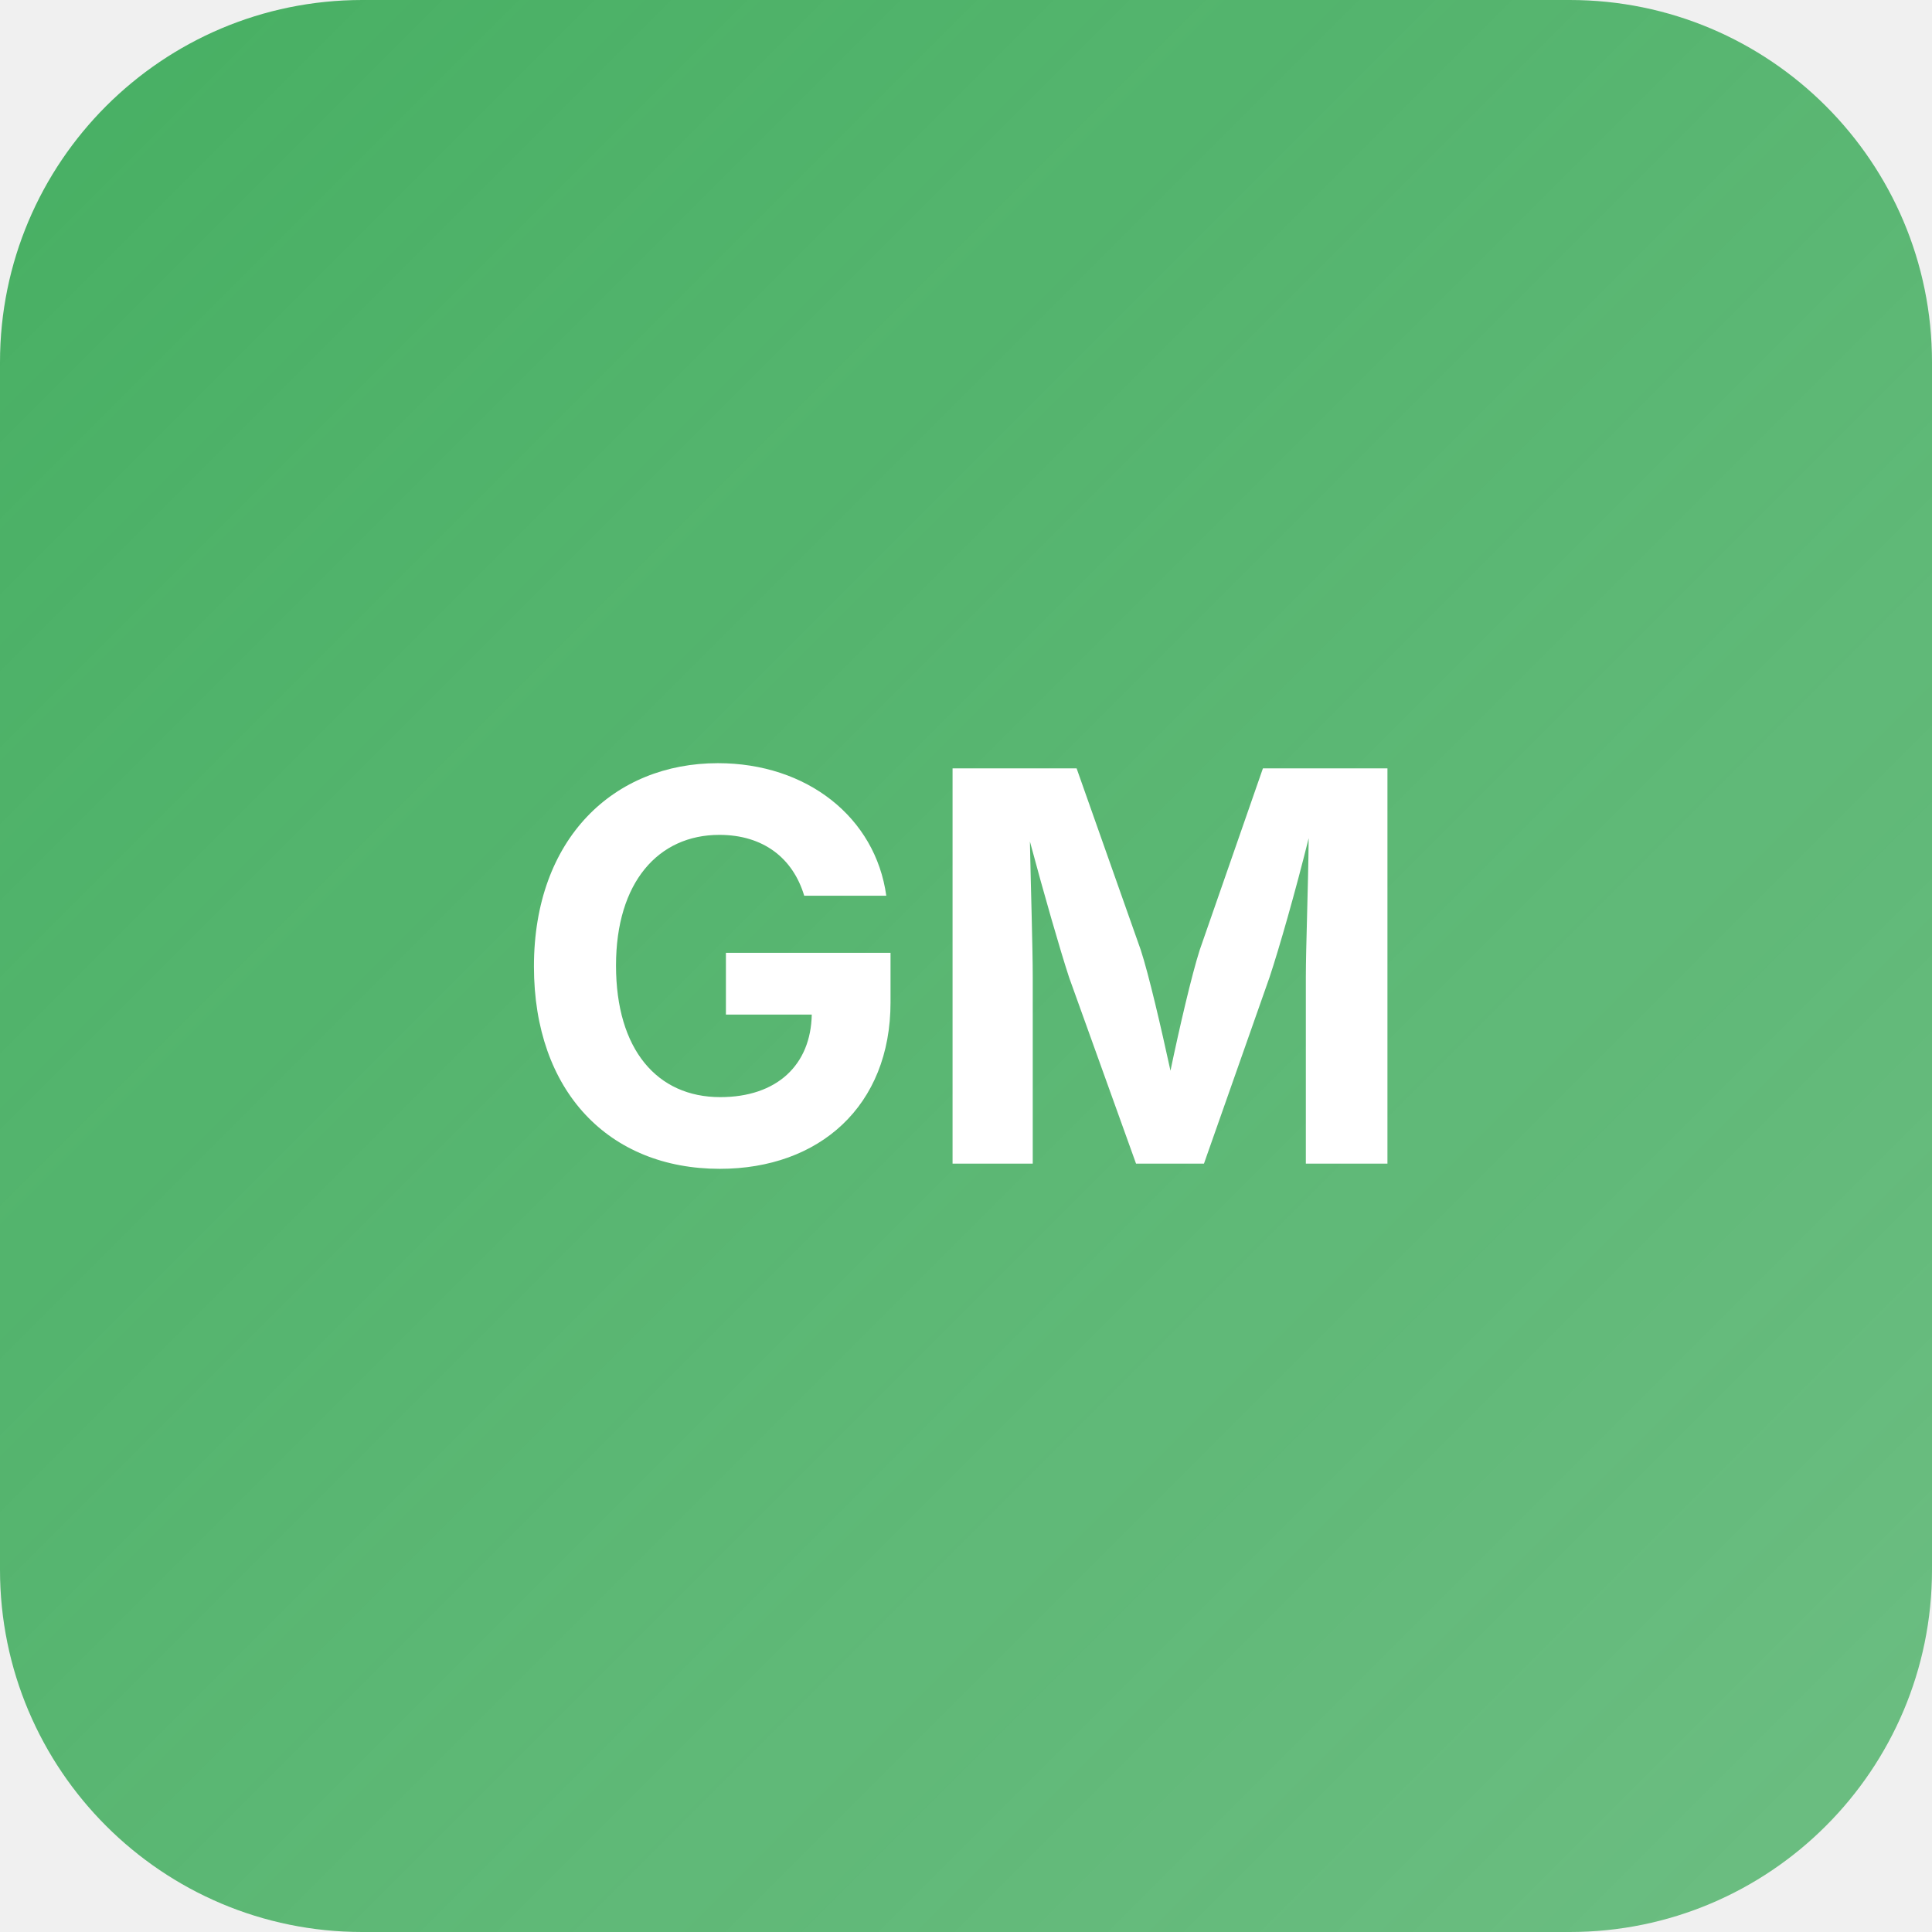
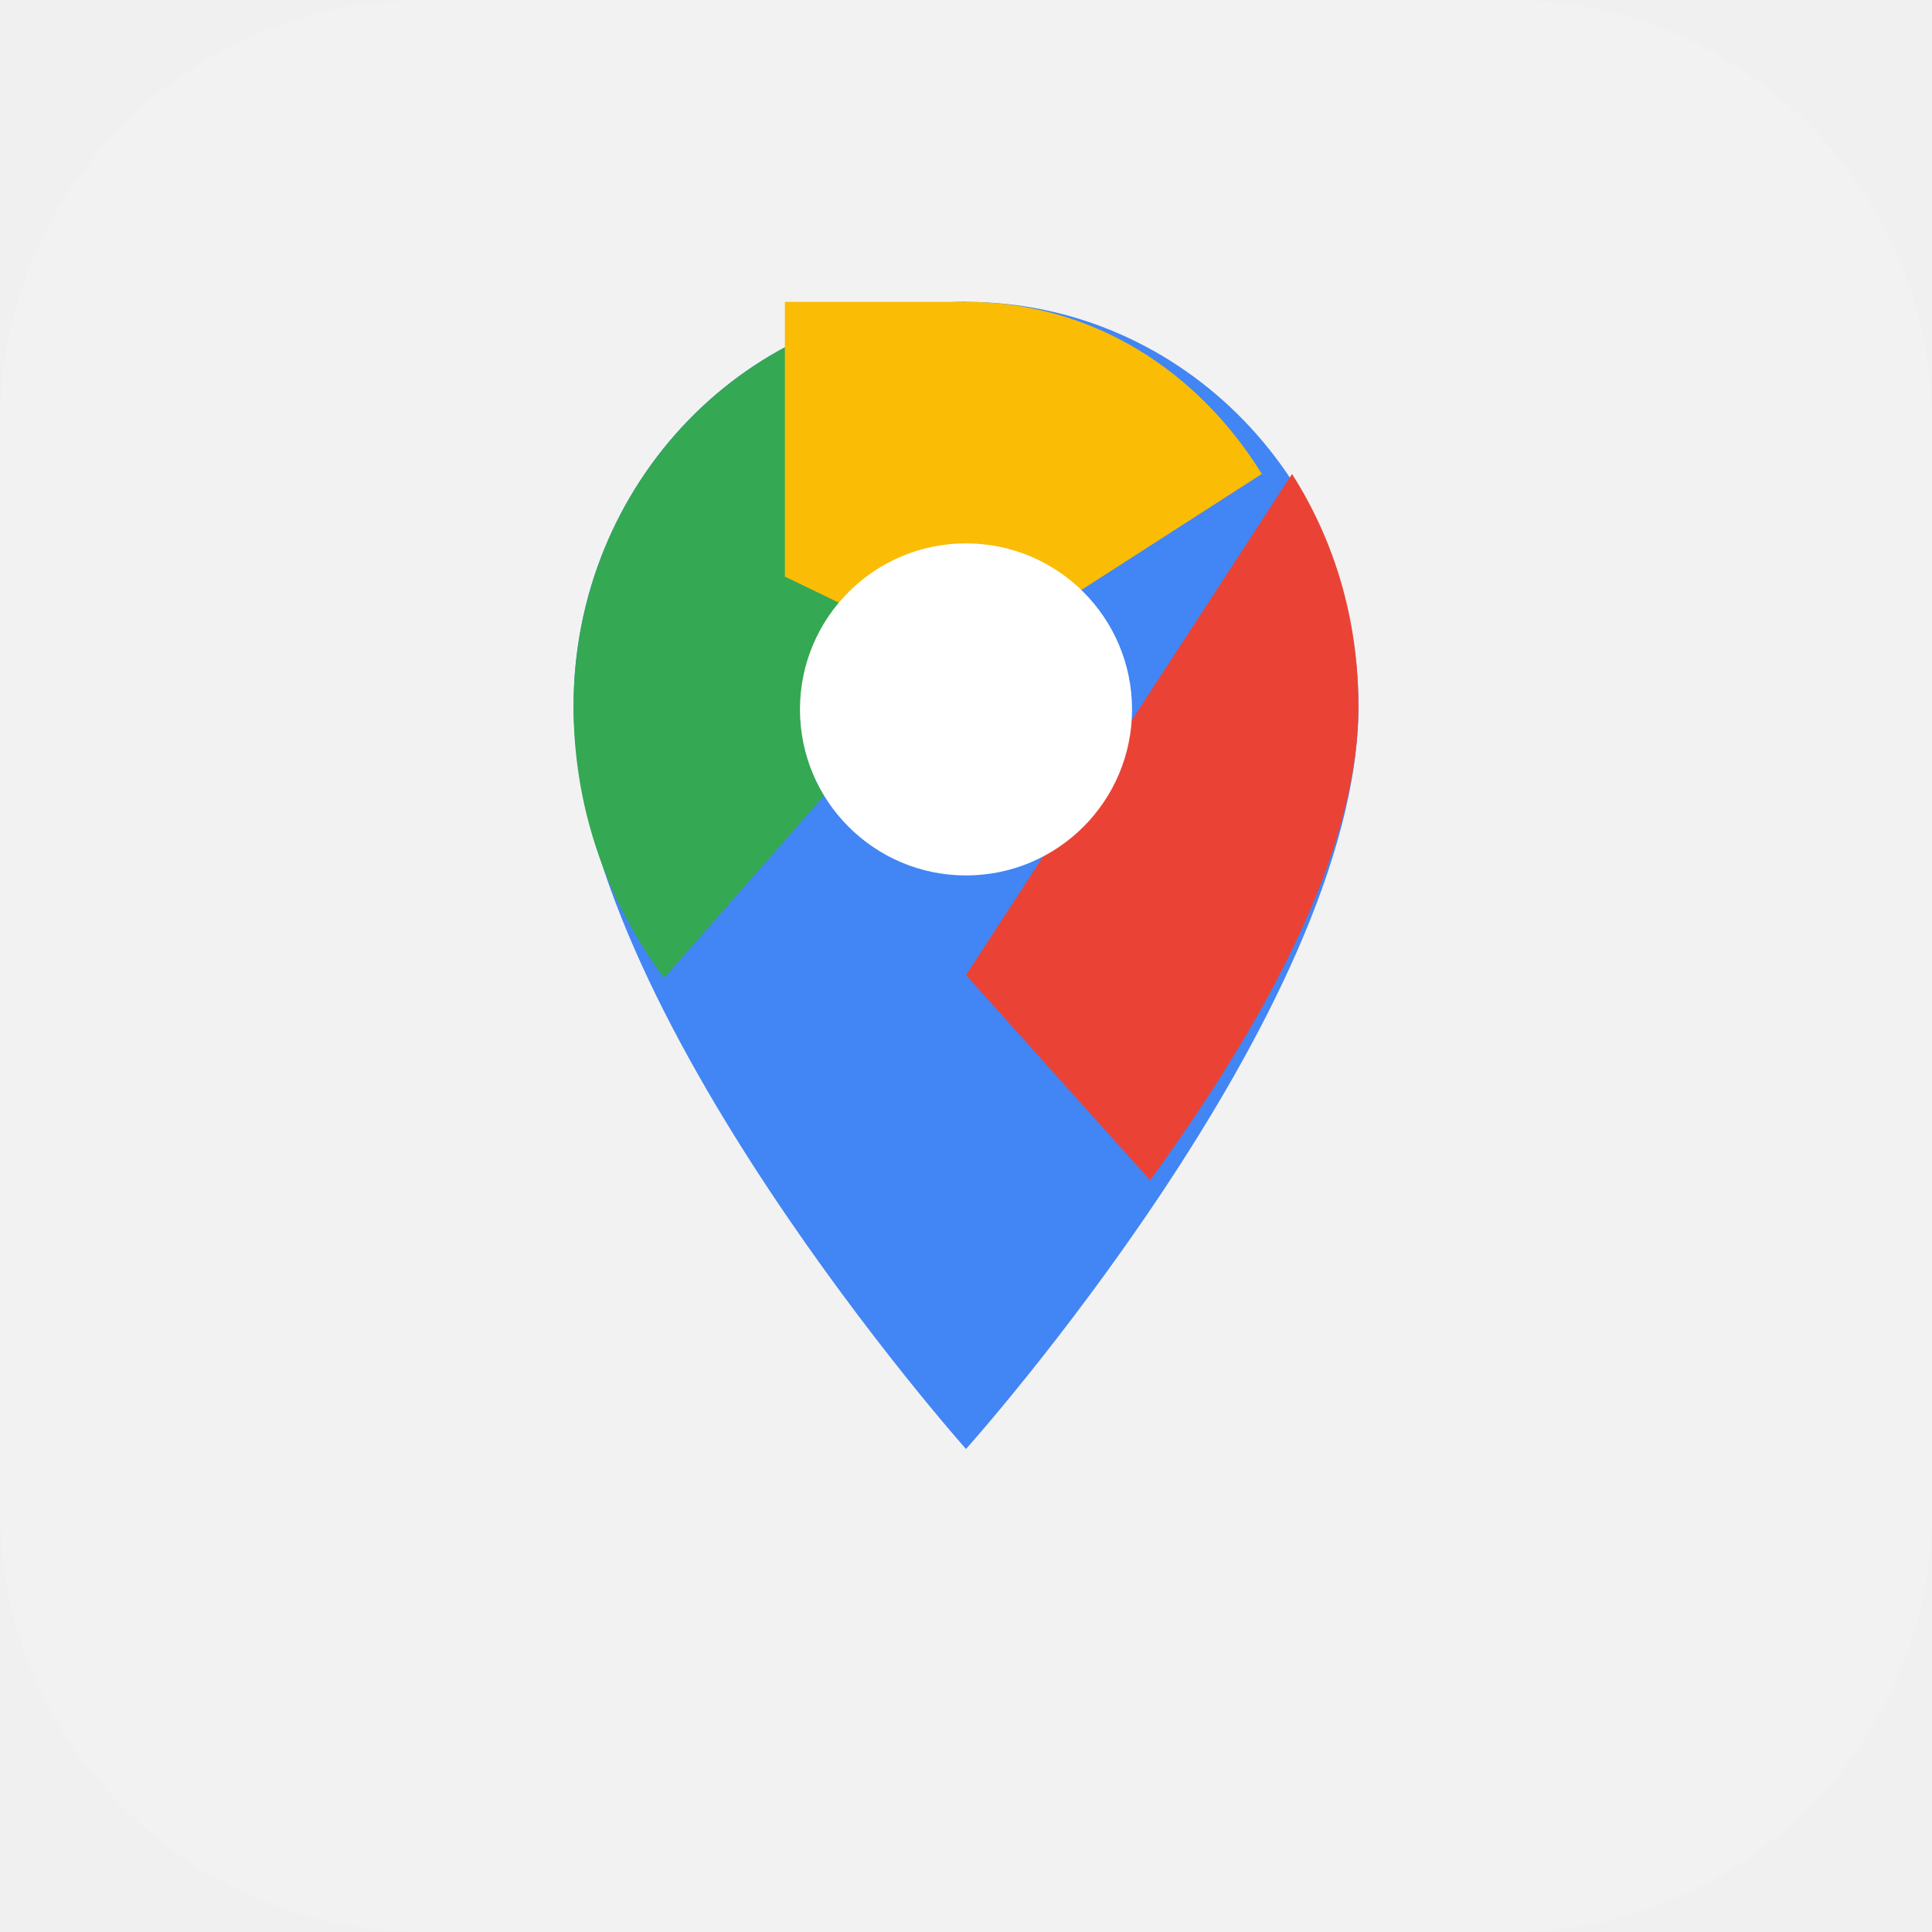
- <svg xmlns="http://www.w3.org/2000/svg" viewBox="0 0 64 64" width="64" height="64">
-   <defs>
-     <linearGradient id="grad-google-maps" x1="0%" y1="0%" x2="100%" y2="100%">
-       <stop offset="0%" stop-color="#34a853" stop-opacity="0.9" />
-       <stop offset="100%" stop-color="#34a853" stop-opacity="0.7" />
-     </linearGradient>
-   </defs>
-   <rect rx="12" ry="12" width="64" height="64" fill="url(#grad-google-maps)" />
-   <text x="50%" y="50%" fill="#fff" font-family="'Inter', sans-serif" font-size="18" font-weight="700" text-anchor="middle" dominant-baseline="central">GM</text>
+ <svg xmlns="http://www.w3.org/2000/svg" viewBox="0 0 64 64" role="img" aria-label="Google Maps logo">
+   <rect width="64" height="64" rx="14" fill="#F2F2F2" />
+   <path d="M32 10c-7.2 0-13 6-13 13.4 0 10 13 24.6 13 24.6s13-14.5 13-24.6C45 16 39.2 10 32 10Z" fill="#4285F4" />
+   <path d="M32 10c-7.2 0-13 6-13 13.4 0 3.2 1 6.3 3 9l10-11.4V10Z" fill="#34A853" />
+   <path d="M32 10c4.2 0 7.7 2.3 9.8 5.7L32 22l-6-2.9V10Z" fill="#FBBC05" />
+   <path d="M42.8 15.7C44.2 17.9 45 20.5 45 23.4c0 4.9-3.2 10.6-6.9 15.7l-6.1-6.8 10.8-16.6Z" fill="#EA4335" />
+   <circle cx="32" cy="23.5" r="5.5" fill="#fff" />
</svg>
